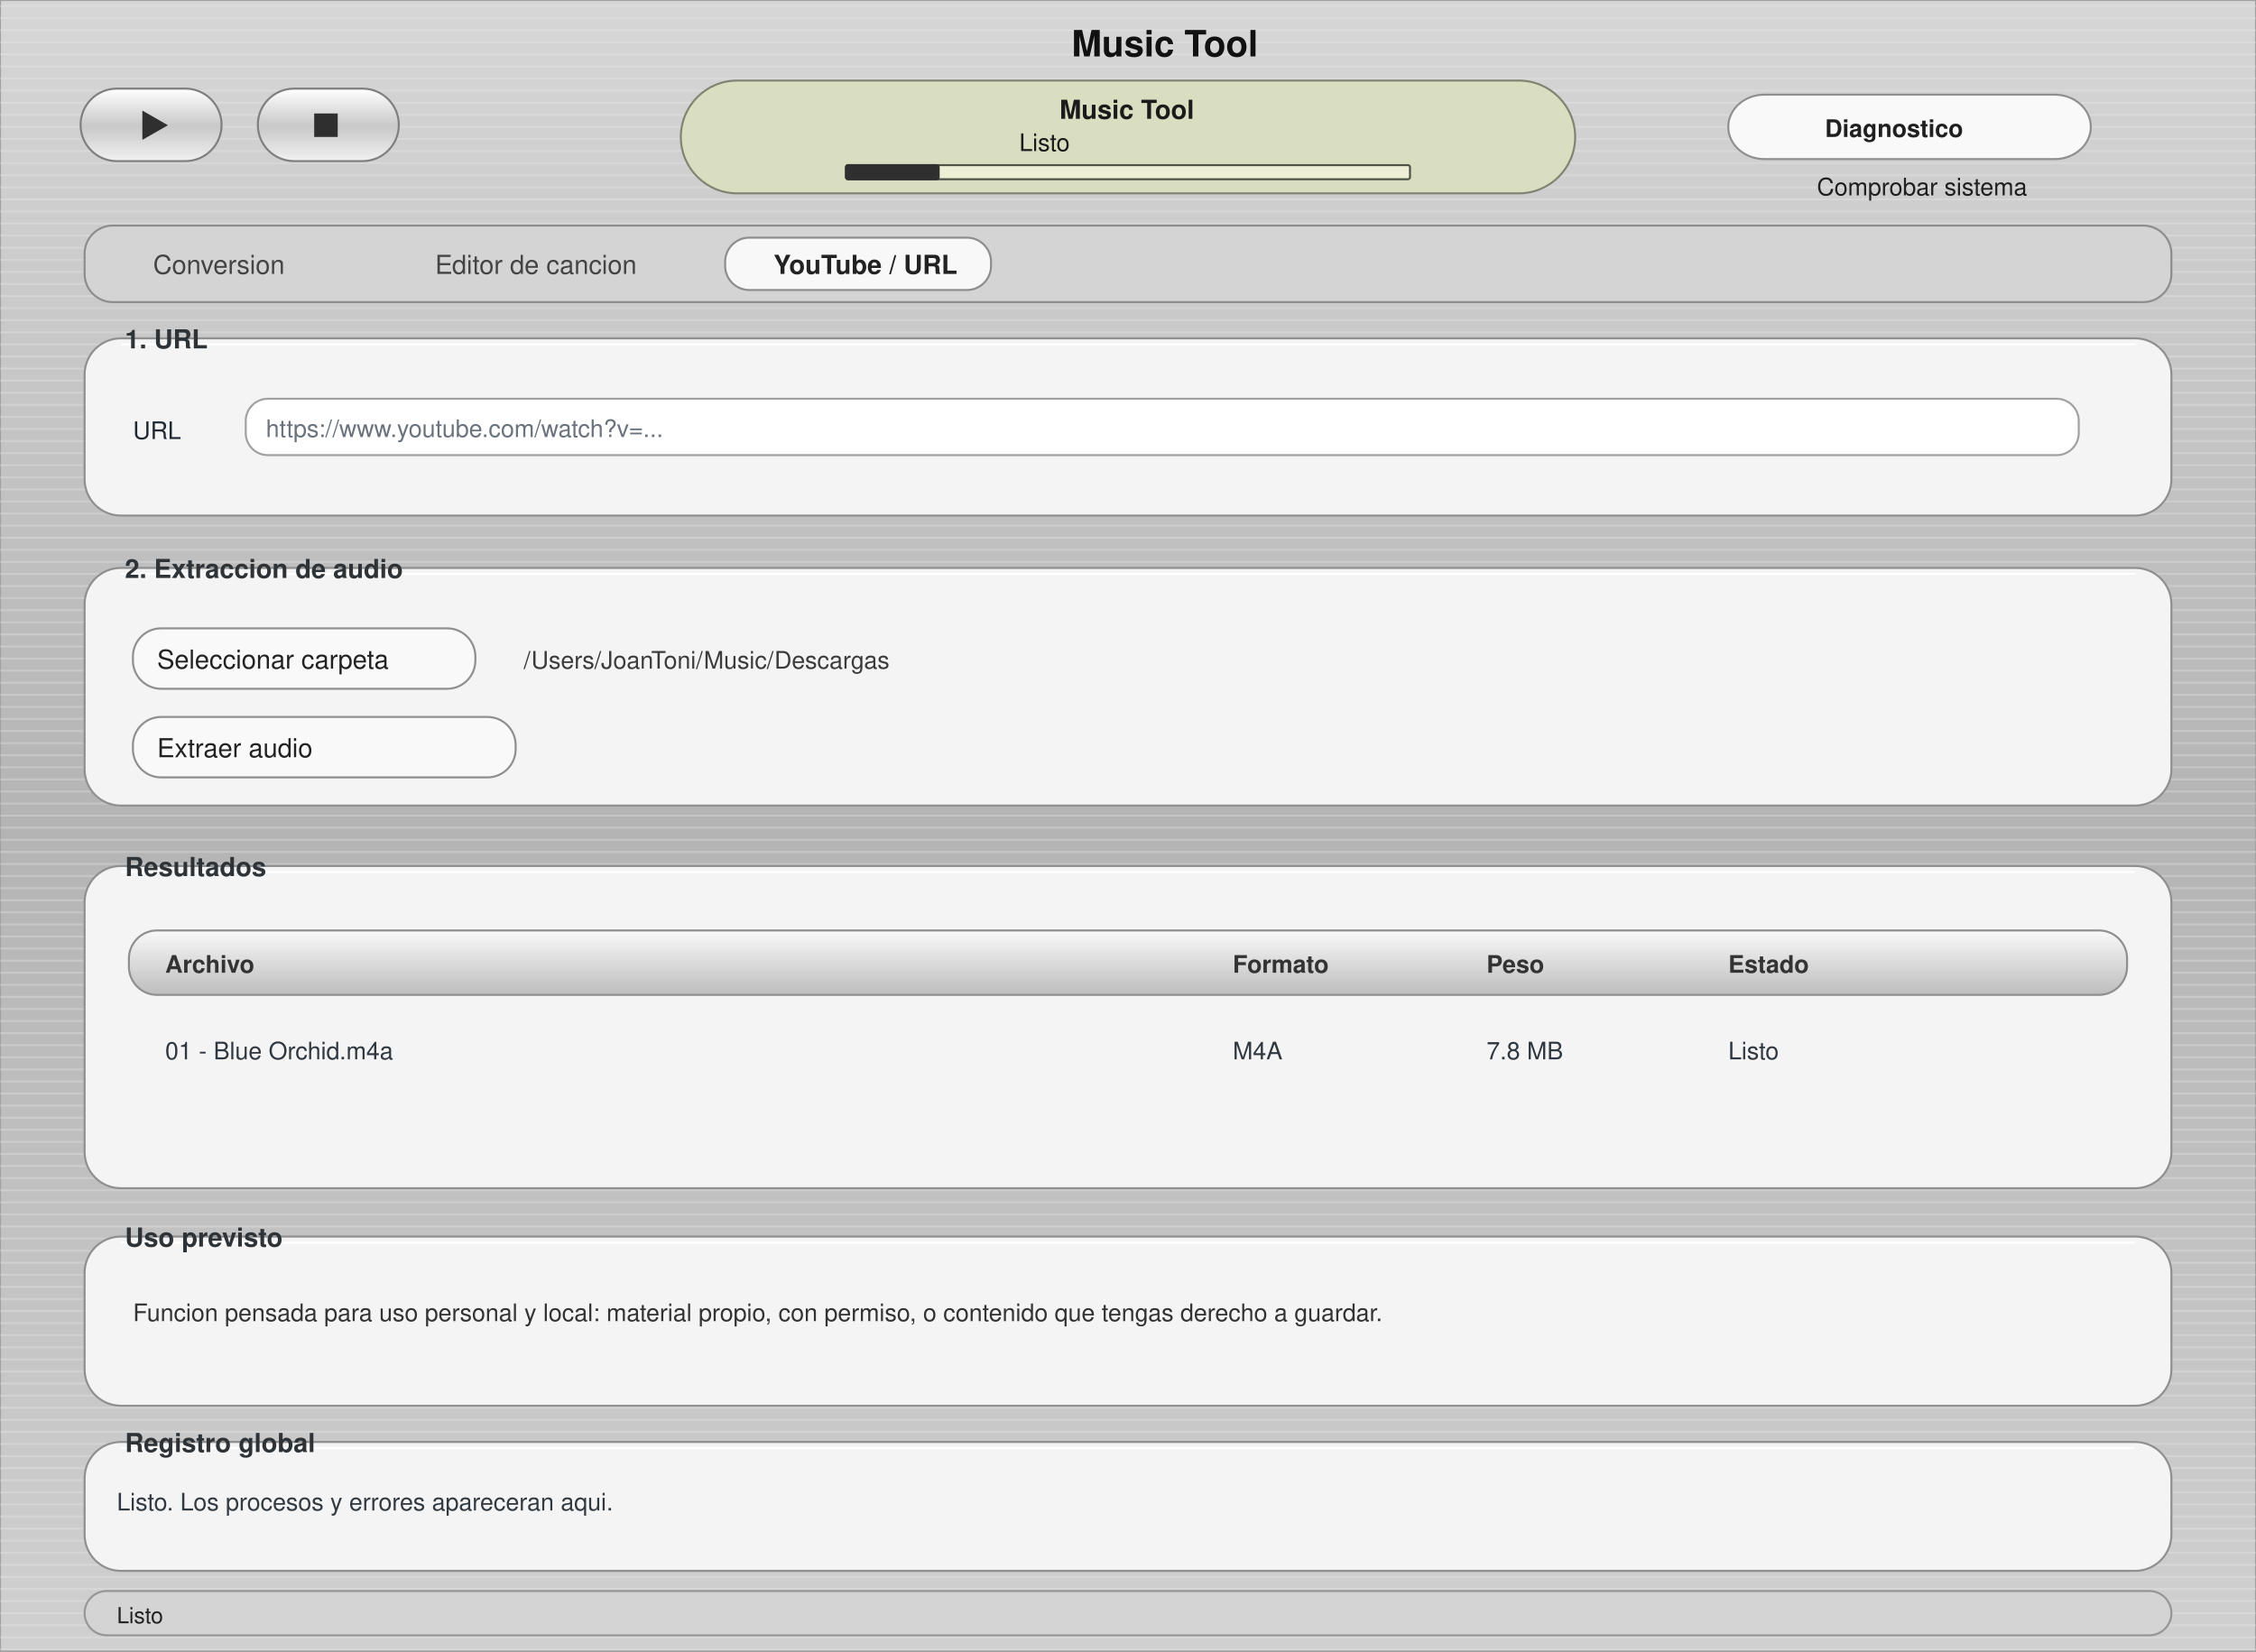
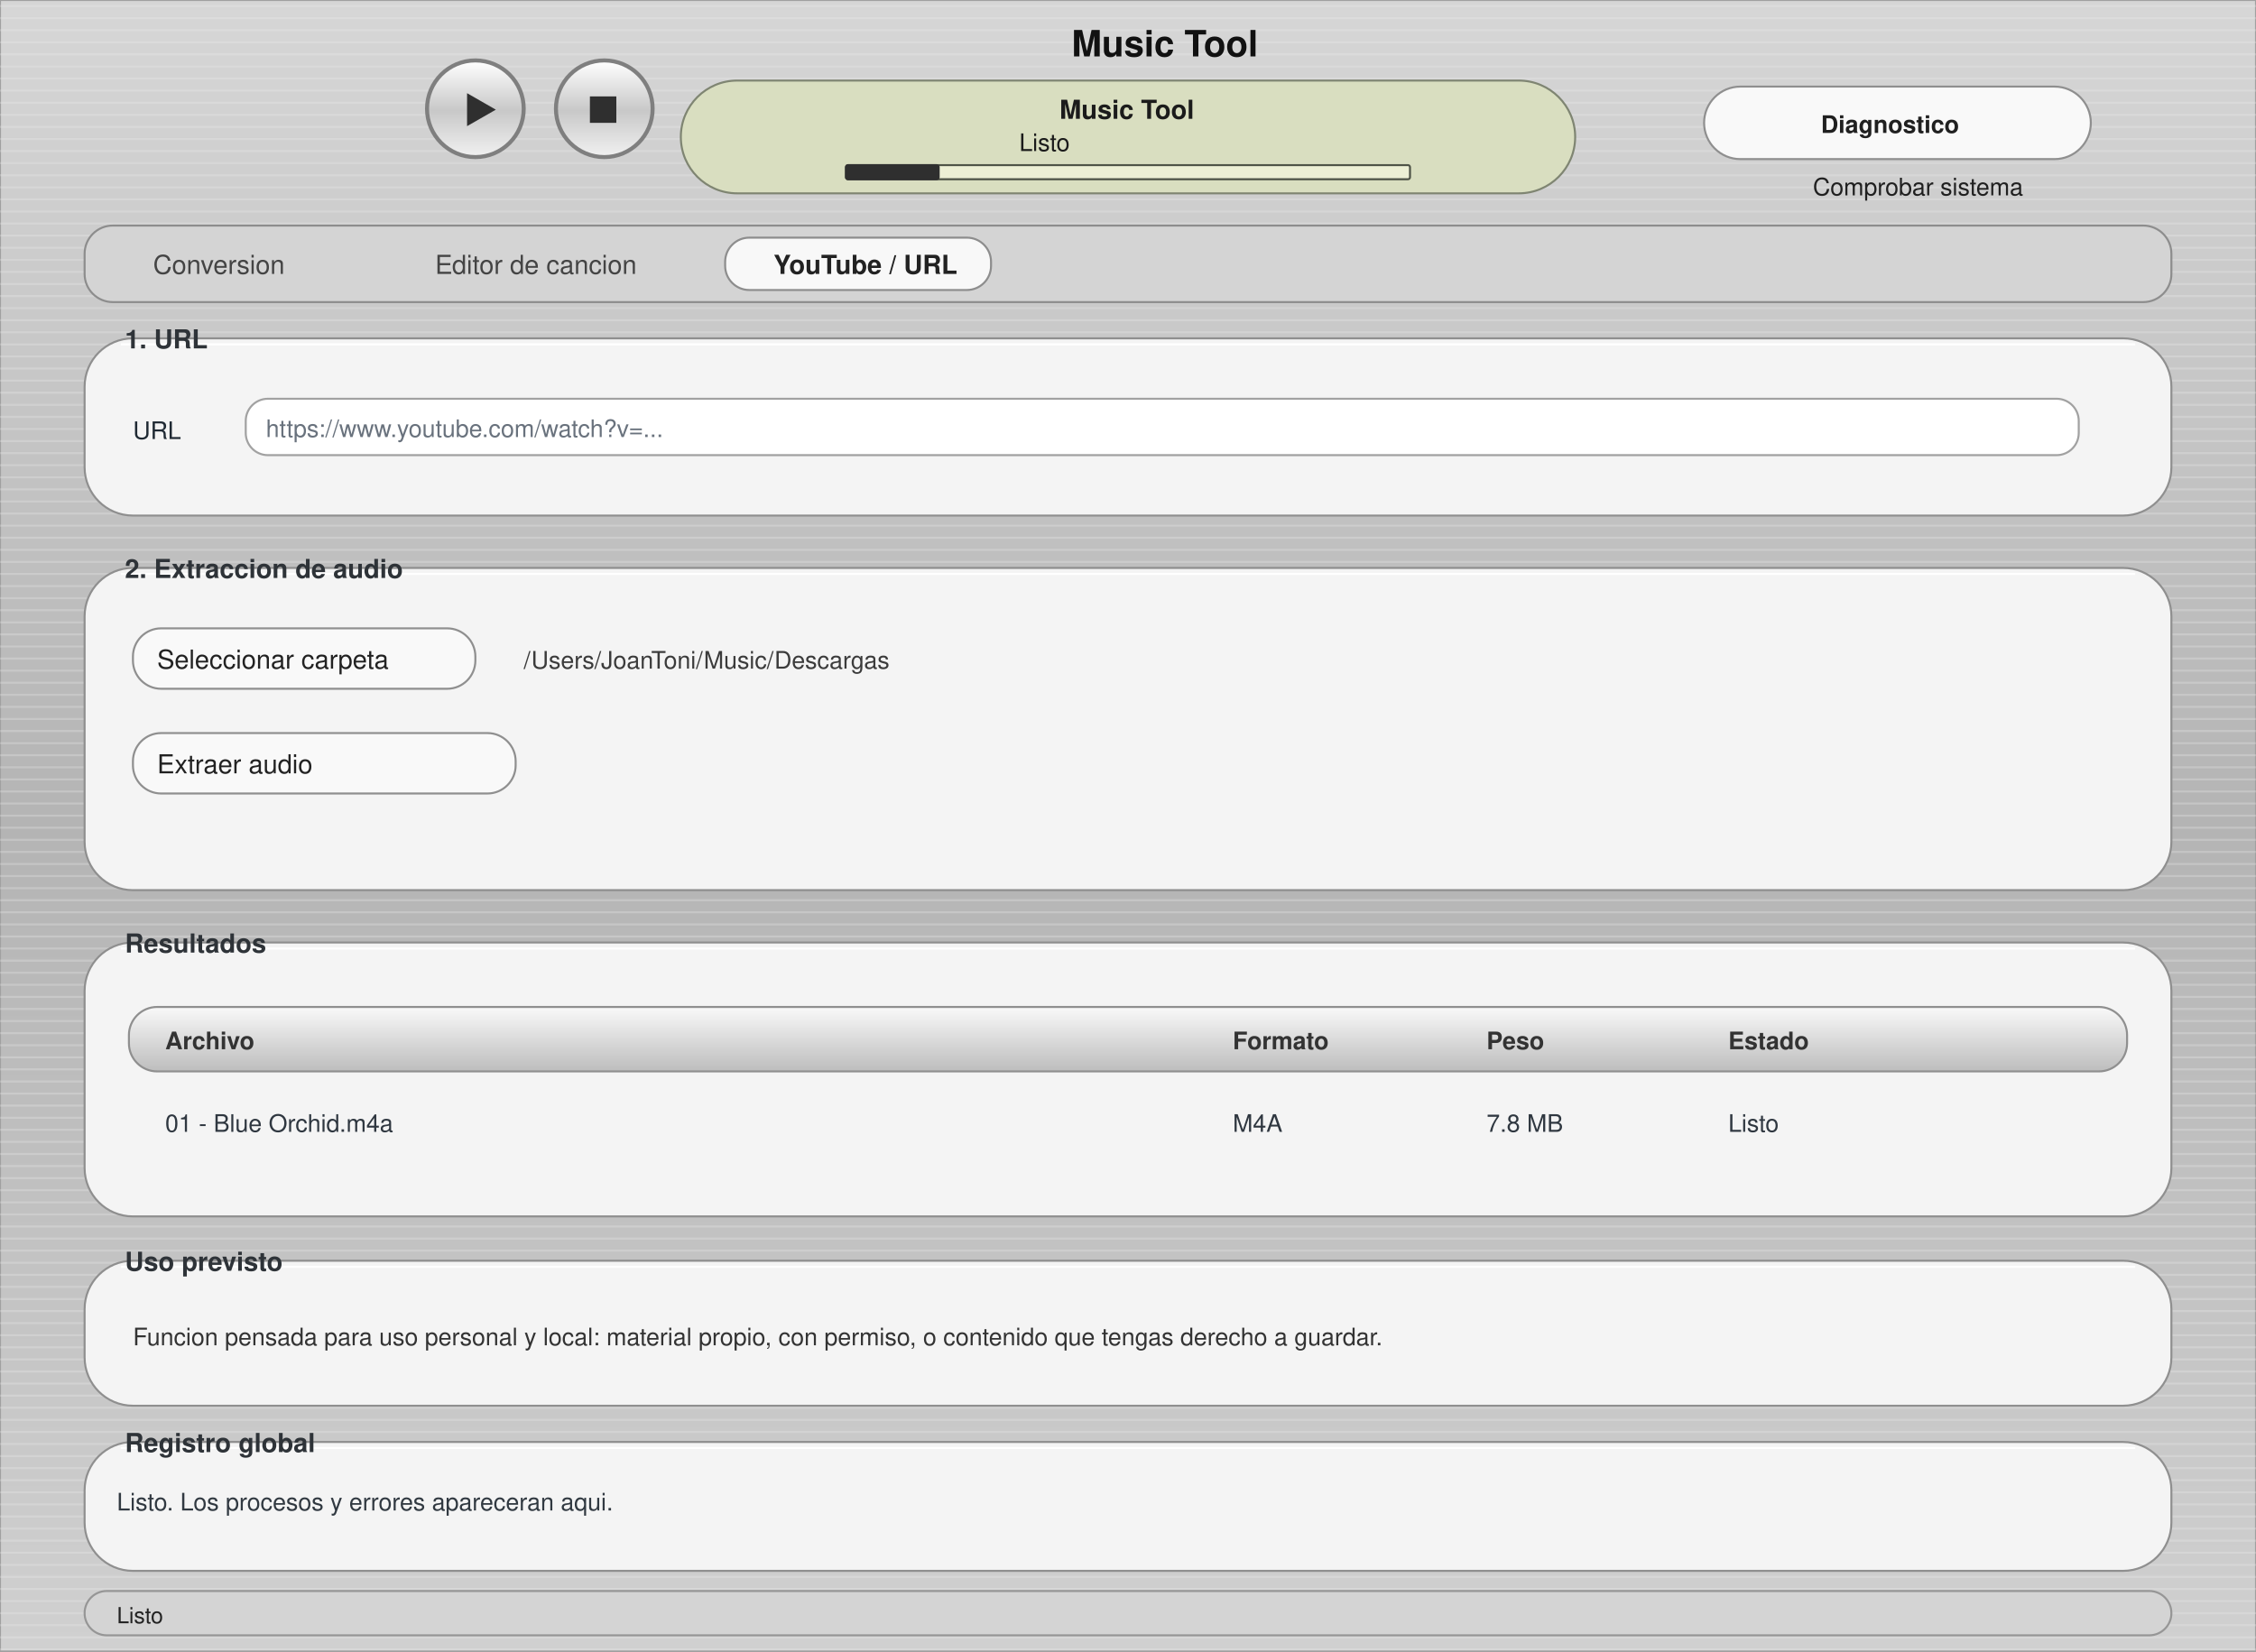
<svg xmlns="http://www.w3.org/2000/svg" width="1120" height="820" viewBox="0 0 1120 820">
  <defs>
    <linearGradient id="metal" x1="0" x2="0" y1="0" y2="1">
      <stop offset="0" stop-color="#d6d6d6" />
      <stop offset="0.5" stop-color="#b4b4b4" />
      <stop offset="1" stop-color="#d0d0d0" />
    </linearGradient>
    <linearGradient id="buttonChrome" x1="0" x2="0" y1="0" y2="1">
      <stop offset="0" stop-color="#ffffff" />
      <stop offset="0.52" stop-color="#c8c8c8" />
      <stop offset="1" stop-color="#f1f1f1" />
    </linearGradient>
    <linearGradient id="tableHeader" x1="0" x2="0" y1="0" y2="1">
      <stop offset="0" stop-color="#f9f9f9" />
      <stop offset="1" stop-color="#bdbdbd" />
    </linearGradient>
  </defs>
  <rect x="0" y="0" width="1120" height="820" rx="0" fill="url(#metal)" stroke="#a0a0a0" />
  <line x1="0" y1="3" x2="1120" y2="3" stroke="#eeeeee" opacity="0.28" />
  <line x1="0" y1="9" x2="1120" y2="9" stroke="#eeeeee" opacity="0.28" />
  <line x1="0" y1="15" x2="1120" y2="15" stroke="#eeeeee" opacity="0.28" />
  <line x1="0" y1="21" x2="1120" y2="21" stroke="#eeeeee" opacity="0.28" />
  <line x1="0" y1="27" x2="1120" y2="27" stroke="#eeeeee" opacity="0.28" />
  <line x1="0" y1="33" x2="1120" y2="33" stroke="#eeeeee" opacity="0.28" />
  <line x1="0" y1="39" x2="1120" y2="39" stroke="#eeeeee" opacity="0.28" />
  <line x1="0" y1="45" x2="1120" y2="45" stroke="#eeeeee" opacity="0.28" />
  <line x1="0" y1="51" x2="1120" y2="51" stroke="#eeeeee" opacity="0.28" />
  <line x1="0" y1="57" x2="1120" y2="57" stroke="#eeeeee" opacity="0.28" />
  <line x1="0" y1="63" x2="1120" y2="63" stroke="#eeeeee" opacity="0.28" />
  <line x1="0" y1="69" x2="1120" y2="69" stroke="#eeeeee" opacity="0.28" />
  <line x1="0" y1="75" x2="1120" y2="75" stroke="#eeeeee" opacity="0.28" />
  <line x1="0" y1="81" x2="1120" y2="81" stroke="#eeeeee" opacity="0.28" />
  <line x1="0" y1="87" x2="1120" y2="87" stroke="#eeeeee" opacity="0.28" />
  <line x1="0" y1="93" x2="1120" y2="93" stroke="#eeeeee" opacity="0.28" />
  <line x1="0" y1="99" x2="1120" y2="99" stroke="#eeeeee" opacity="0.28" />
  <line x1="0" y1="105" x2="1120" y2="105" stroke="#eeeeee" opacity="0.28" />
  <line x1="0" y1="111" x2="1120" y2="111" stroke="#eeeeee" opacity="0.28" />
  <line x1="0" y1="117" x2="1120" y2="117" stroke="#eeeeee" opacity="0.28" />
  <line x1="0" y1="123" x2="1120" y2="123" stroke="#eeeeee" opacity="0.28" />
  <line x1="0" y1="129" x2="1120" y2="129" stroke="#eeeeee" opacity="0.28" />
  <line x1="0" y1="135" x2="1120" y2="135" stroke="#eeeeee" opacity="0.28" />
  <line x1="0" y1="141" x2="1120" y2="141" stroke="#eeeeee" opacity="0.28" />
  <line x1="0" y1="147" x2="1120" y2="147" stroke="#eeeeee" opacity="0.28" />
  <line x1="0" y1="153" x2="1120" y2="153" stroke="#eeeeee" opacity="0.28" />
  <line x1="0" y1="159" x2="1120" y2="159" stroke="#eeeeee" opacity="0.28" />
  <line x1="0" y1="165" x2="1120" y2="165" stroke="#eeeeee" opacity="0.28" />
  <line x1="0" y1="171" x2="1120" y2="171" stroke="#eeeeee" opacity="0.28" />
  <line x1="0" y1="177" x2="1120" y2="177" stroke="#eeeeee" opacity="0.28" />
  <line x1="0" y1="183" x2="1120" y2="183" stroke="#eeeeee" opacity="0.28" />
  <line x1="0" y1="189" x2="1120" y2="189" stroke="#eeeeee" opacity="0.28" />
  <line x1="0" y1="195" x2="1120" y2="195" stroke="#eeeeee" opacity="0.28" />
  <line x1="0" y1="201" x2="1120" y2="201" stroke="#eeeeee" opacity="0.28" />
  <line x1="0" y1="207" x2="1120" y2="207" stroke="#eeeeee" opacity="0.28" />
  <line x1="0" y1="213" x2="1120" y2="213" stroke="#eeeeee" opacity="0.28" />
  <line x1="0" y1="219" x2="1120" y2="219" stroke="#eeeeee" opacity="0.28" />
  <line x1="0" y1="225" x2="1120" y2="225" stroke="#eeeeee" opacity="0.28" />
  <line x1="0" y1="231" x2="1120" y2="231" stroke="#eeeeee" opacity="0.28" />
  <line x1="0" y1="237" x2="1120" y2="237" stroke="#eeeeee" opacity="0.28" />
  <line x1="0" y1="243" x2="1120" y2="243" stroke="#eeeeee" opacity="0.28" />
  <line x1="0" y1="249" x2="1120" y2="249" stroke="#eeeeee" opacity="0.28" />
  <line x1="0" y1="255" x2="1120" y2="255" stroke="#eeeeee" opacity="0.28" />
  <line x1="0" y1="261" x2="1120" y2="261" stroke="#eeeeee" opacity="0.28" />
  <line x1="0" y1="267" x2="1120" y2="267" stroke="#eeeeee" opacity="0.28" />
  <line x1="0" y1="273" x2="1120" y2="273" stroke="#eeeeee" opacity="0.28" />
  <line x1="0" y1="279" x2="1120" y2="279" stroke="#eeeeee" opacity="0.28" />
  <line x1="0" y1="285" x2="1120" y2="285" stroke="#eeeeee" opacity="0.28" />
  <line x1="0" y1="291" x2="1120" y2="291" stroke="#eeeeee" opacity="0.28" />
  <line x1="0" y1="297" x2="1120" y2="297" stroke="#eeeeee" opacity="0.28" />
  <line x1="0" y1="303" x2="1120" y2="303" stroke="#eeeeee" opacity="0.28" />
  <line x1="0" y1="309" x2="1120" y2="309" stroke="#eeeeee" opacity="0.28" />
  <line x1="0" y1="315" x2="1120" y2="315" stroke="#eeeeee" opacity="0.28" />
  <line x1="0" y1="321" x2="1120" y2="321" stroke="#eeeeee" opacity="0.28" />
  <line x1="0" y1="327" x2="1120" y2="327" stroke="#eeeeee" opacity="0.28" />
  <line x1="0" y1="333" x2="1120" y2="333" stroke="#eeeeee" opacity="0.28" />
  <line x1="0" y1="339" x2="1120" y2="339" stroke="#eeeeee" opacity="0.28" />
  <line x1="0" y1="345" x2="1120" y2="345" stroke="#eeeeee" opacity="0.28" />
  <line x1="0" y1="351" x2="1120" y2="351" stroke="#eeeeee" opacity="0.28" />
  <line x1="0" y1="357" x2="1120" y2="357" stroke="#eeeeee" opacity="0.28" />
  <line x1="0" y1="363" x2="1120" y2="363" stroke="#eeeeee" opacity="0.28" />
  <line x1="0" y1="369" x2="1120" y2="369" stroke="#eeeeee" opacity="0.28" />
  <line x1="0" y1="375" x2="1120" y2="375" stroke="#eeeeee" opacity="0.28" />
  <line x1="0" y1="381" x2="1120" y2="381" stroke="#eeeeee" opacity="0.28" />
  <line x1="0" y1="387" x2="1120" y2="387" stroke="#eeeeee" opacity="0.28" />
  <line x1="0" y1="393" x2="1120" y2="393" stroke="#eeeeee" opacity="0.28" />
  <line x1="0" y1="399" x2="1120" y2="399" stroke="#eeeeee" opacity="0.28" />
  <line x1="0" y1="405" x2="1120" y2="405" stroke="#eeeeee" opacity="0.28" />
  <line x1="0" y1="411" x2="1120" y2="411" stroke="#eeeeee" opacity="0.28" />
  <line x1="0" y1="417" x2="1120" y2="417" stroke="#eeeeee" opacity="0.28" />
  <line x1="0" y1="423" x2="1120" y2="423" stroke="#eeeeee" opacity="0.28" />
  <line x1="0" y1="429" x2="1120" y2="429" stroke="#eeeeee" opacity="0.28" />
  <line x1="0" y1="435" x2="1120" y2="435" stroke="#eeeeee" opacity="0.28" />
  <line x1="0" y1="441" x2="1120" y2="441" stroke="#eeeeee" opacity="0.28" />
  <line x1="0" y1="447" x2="1120" y2="447" stroke="#eeeeee" opacity="0.28" />
  <line x1="0" y1="453" x2="1120" y2="453" stroke="#eeeeee" opacity="0.28" />
  <line x1="0" y1="459" x2="1120" y2="459" stroke="#eeeeee" opacity="0.28" />
  <line x1="0" y1="465" x2="1120" y2="465" stroke="#eeeeee" opacity="0.28" />
  <line x1="0" y1="471" x2="1120" y2="471" stroke="#eeeeee" opacity="0.28" />
  <line x1="0" y1="477" x2="1120" y2="477" stroke="#eeeeee" opacity="0.28" />
  <line x1="0" y1="483" x2="1120" y2="483" stroke="#eeeeee" opacity="0.28" />
  <line x1="0" y1="489" x2="1120" y2="489" stroke="#eeeeee" opacity="0.28" />
  <line x1="0" y1="495" x2="1120" y2="495" stroke="#eeeeee" opacity="0.28" />
  <line x1="0" y1="501" x2="1120" y2="501" stroke="#eeeeee" opacity="0.28" />
  <line x1="0" y1="507" x2="1120" y2="507" stroke="#eeeeee" opacity="0.28" />
  <line x1="0" y1="513" x2="1120" y2="513" stroke="#eeeeee" opacity="0.28" />
  <line x1="0" y1="519" x2="1120" y2="519" stroke="#eeeeee" opacity="0.28" />
  <line x1="0" y1="525" x2="1120" y2="525" stroke="#eeeeee" opacity="0.28" />
  <line x1="0" y1="531" x2="1120" y2="531" stroke="#eeeeee" opacity="0.28" />
  <line x1="0" y1="537" x2="1120" y2="537" stroke="#eeeeee" opacity="0.28" />
  <line x1="0" y1="543" x2="1120" y2="543" stroke="#eeeeee" opacity="0.28" />
  <line x1="0" y1="549" x2="1120" y2="549" stroke="#eeeeee" opacity="0.28" />
  <line x1="0" y1="555" x2="1120" y2="555" stroke="#eeeeee" opacity="0.28" />
  <line x1="0" y1="561" x2="1120" y2="561" stroke="#eeeeee" opacity="0.28" />
  <line x1="0" y1="567" x2="1120" y2="567" stroke="#eeeeee" opacity="0.28" />
  <line x1="0" y1="573" x2="1120" y2="573" stroke="#eeeeee" opacity="0.28" />
  <line x1="0" y1="579" x2="1120" y2="579" stroke="#eeeeee" opacity="0.28" />
  <line x1="0" y1="585" x2="1120" y2="585" stroke="#eeeeee" opacity="0.28" />
  <line x1="0" y1="591" x2="1120" y2="591" stroke="#eeeeee" opacity="0.28" />
  <line x1="0" y1="597" x2="1120" y2="597" stroke="#eeeeee" opacity="0.28" />
  <line x1="0" y1="603" x2="1120" y2="603" stroke="#eeeeee" opacity="0.28" />
  <line x1="0" y1="609" x2="1120" y2="609" stroke="#eeeeee" opacity="0.28" />
  <line x1="0" y1="615" x2="1120" y2="615" stroke="#eeeeee" opacity="0.28" />
  <line x1="0" y1="621" x2="1120" y2="621" stroke="#eeeeee" opacity="0.28" />
  <line x1="0" y1="627" x2="1120" y2="627" stroke="#eeeeee" opacity="0.28" />
  <line x1="0" y1="633" x2="1120" y2="633" stroke="#eeeeee" opacity="0.28" />
  <line x1="0" y1="639" x2="1120" y2="639" stroke="#eeeeee" opacity="0.28" />
  <line x1="0" y1="645" x2="1120" y2="645" stroke="#eeeeee" opacity="0.28" />
  <line x1="0" y1="651" x2="1120" y2="651" stroke="#eeeeee" opacity="0.28" />
  <line x1="0" y1="657" x2="1120" y2="657" stroke="#eeeeee" opacity="0.28" />
  <line x1="0" y1="663" x2="1120" y2="663" stroke="#eeeeee" opacity="0.28" />
  <line x1="0" y1="669" x2="1120" y2="669" stroke="#eeeeee" opacity="0.28" />
  <line x1="0" y1="675" x2="1120" y2="675" stroke="#eeeeee" opacity="0.28" />
  <line x1="0" y1="681" x2="1120" y2="681" stroke="#eeeeee" opacity="0.28" />
  <line x1="0" y1="687" x2="1120" y2="687" stroke="#eeeeee" opacity="0.28" />
  <line x1="0" y1="693" x2="1120" y2="693" stroke="#eeeeee" opacity="0.28" />
  <line x1="0" y1="699" x2="1120" y2="699" stroke="#eeeeee" opacity="0.28" />
  <line x1="0" y1="705" x2="1120" y2="705" stroke="#eeeeee" opacity="0.28" />
  <line x1="0" y1="711" x2="1120" y2="711" stroke="#eeeeee" opacity="0.28" />
  <line x1="0" y1="717" x2="1120" y2="717" stroke="#eeeeee" opacity="0.28" />
  <line x1="0" y1="723" x2="1120" y2="723" stroke="#eeeeee" opacity="0.28" />
  <line x1="0" y1="729" x2="1120" y2="729" stroke="#eeeeee" opacity="0.28" />
  <line x1="0" y1="735" x2="1120" y2="735" stroke="#eeeeee" opacity="0.28" />
  <line x1="0" y1="741" x2="1120" y2="741" stroke="#eeeeee" opacity="0.28" />
  <line x1="0" y1="747" x2="1120" y2="747" stroke="#eeeeee" opacity="0.28" />
  <line x1="0" y1="753" x2="1120" y2="753" stroke="#eeeeee" opacity="0.28" />
  <line x1="0" y1="759" x2="1120" y2="759" stroke="#eeeeee" opacity="0.28" />
  <line x1="0" y1="765" x2="1120" y2="765" stroke="#eeeeee" opacity="0.28" />
  <line x1="0" y1="771" x2="1120" y2="771" stroke="#eeeeee" opacity="0.28" />
  <line x1="0" y1="777" x2="1120" y2="777" stroke="#eeeeee" opacity="0.28" />
  <line x1="0" y1="783" x2="1120" y2="783" stroke="#eeeeee" opacity="0.28" />
  <line x1="0" y1="789" x2="1120" y2="789" stroke="#eeeeee" opacity="0.28" />
  <line x1="0" y1="795" x2="1120" y2="795" stroke="#eeeeee" opacity="0.28" />
  <line x1="0" y1="801" x2="1120" y2="801" stroke="#eeeeee" opacity="0.28" />
  <line x1="0" y1="807" x2="1120" y2="807" stroke="#eeeeee" opacity="0.28" />
  <line x1="0" y1="813" x2="1120" y2="813" stroke="#eeeeee" opacity="0.28" />
  <line x1="0" y1="819" x2="1120" y2="819" stroke="#eeeeee" opacity="0.28" />
  <text x="532" y="28" font-family="-apple-system, BlinkMacSystemFont, Helvetica, Arial, sans-serif" font-size="18" font-weight="700" fill="#111111">Music Tool</text>
-   <rect x="40" y="44" width="70" height="36" rx="18" fill="url(#buttonChrome)" stroke="#7f7f7f" />
-   <text x="69" y="68" font-family="-apple-system, BlinkMacSystemFont, Helvetica, Arial, sans-serif" font-size="16" font-weight="700" fill="#2f2f2f">▶</text>
-   <rect x="128" y="44" width="70" height="36" rx="18" fill="url(#buttonChrome)" stroke="#7f7f7f" />
-   <text x="157" y="68" font-family="-apple-system, BlinkMacSystemFont, Helvetica, Arial, sans-serif" font-size="16" font-weight="700" fill="#2f2f2f">■</text>
+   <circle cx="236" cy="54" r="24" fill="url(#buttonChrome)" stroke="#7f7f7f" stroke-width="2" />
+   <text x="230" y="61" font-family="-apple-system, BlinkMacSystemFont, Helvetica, Arial, sans-serif" font-size="18" font-weight="700" fill="#2f2f2f">▶</text>
+   <circle cx="300" cy="54" r="24" fill="url(#buttonChrome)" stroke="#7f7f7f" stroke-width="2" />
+   <text x="294" y="61" font-family="-apple-system, BlinkMacSystemFont, Helvetica, Arial, sans-serif" font-size="18" font-weight="700" fill="#2f2f2f">■</text>
  <rect x="338" y="40" width="444" height="56" rx="28" fill="#d9dec0" stroke="#7f8572" />
  <text x="526" y="59" font-family="-apple-system, BlinkMacSystemFont, Helvetica, Arial, sans-serif" font-size="13" font-weight="700" fill="#1b1b1b">Music Tool</text>
  <text x="506" y="75" font-family="-apple-system, BlinkMacSystemFont, Helvetica, Arial, sans-serif" font-size="12" font-weight="400" fill="#1b1b1b">Listo</text>
  <rect x="420" y="82" width="280" height="7" rx="1" fill="#edf0d5" stroke="#4f5447" />
  <rect x="420" y="82" width="46" height="7" rx="1" fill="#2f2f2f" stroke="#2f2f2f" />
-   <rect x="858" y="47" width="180" height="32" rx="18" fill="#f9f9f9" stroke="#8f8f8f" />
-   <text x="906" y="68" font-family="-apple-system, BlinkMacSystemFont, Helvetica, Arial, sans-serif" font-size="12" font-weight="700" fill="#202020">Diagnostico</text>
-   <text x="902" y="97" font-family="-apple-system, BlinkMacSystemFont, Helvetica, Arial, sans-serif" font-size="12" font-weight="400" fill="#202020">Comprobar sistema</text>
+   <rect x="846" y="43" width="192" height="36" rx="18" fill="#f9f9f9" stroke="#8f8f8f" />
+   <text x="904" y="66" font-family="-apple-system, BlinkMacSystemFont, Helvetica, Arial, sans-serif" font-size="12" font-weight="700" fill="#202020">Diagnostico</text>
+   <text x="900" y="97" font-family="-apple-system, BlinkMacSystemFont, Helvetica, Arial, sans-serif" font-size="12" font-weight="400" fill="#202020">Comprobar sistema</text>
  <rect x="42" y="112" width="1036" height="38" rx="14" fill="#d4d4d4" stroke="#8d8d8d" />
  <text x="76" y="136" font-family="-apple-system, BlinkMacSystemFont, Helvetica, Arial, sans-serif" font-size="13" font-weight="500" fill="#444">Conversion</text>
  <text x="216" y="136" font-family="-apple-system, BlinkMacSystemFont, Helvetica, Arial, sans-serif" font-size="13" font-weight="500" fill="#444">Editor de cancion</text>
  <rect x="360" y="118" width="132" height="26" rx="12" fill="#f8f8f8" stroke="#8d8d8d" />
  <text x="384" y="136" font-family="-apple-system, BlinkMacSystemFont, Helvetica, Arial, sans-serif" font-size="13" font-weight="600" fill="#222">YouTube / URL</text>
-   <rect x="42" y="168" width="1036" height="88" rx="18" fill="#f4f4f4" stroke="#8f8f8f" />
+   <rect x="42" y="168" width="1036" height="88" rx="24" fill="#f4f4f4" stroke="#8f8f8f" />
  <line x1="60" y1="171" x2="1060" y2="171" stroke="#ffffff" />
  <text x="62" y="173" font-family="-apple-system, BlinkMacSystemFont, Helvetica, Arial, sans-serif" font-size="13" font-weight="600" fill="#2e3338">1. URL</text>
  <text x="66" y="218" font-family="-apple-system, BlinkMacSystemFont, Helvetica, Arial, sans-serif" font-size="12" font-weight="500" fill="#1f2933">URL</text>
  <rect x="122" y="198" width="910" height="28" rx="11" fill="#ffffff" stroke="#a1a1a1" />
  <text x="132" y="217" font-family="-apple-system, BlinkMacSystemFont, Helvetica, Arial, sans-serif" font-size="12" font-weight="400" fill="#69727d">https://www.youtube.com/watch?v=...</text>
-   <rect x="42" y="282" width="1036" height="118" rx="18" fill="#f4f4f4" stroke="#8f8f8f" />
+   <rect x="42" y="282" width="1036" height="160" rx="24" fill="#f4f4f4" stroke="#8f8f8f" />
  <line x1="60" y1="285" x2="1060" y2="285" stroke="#ffffff" />
  <text x="62" y="287" font-family="-apple-system, BlinkMacSystemFont, Helvetica, Arial, sans-serif" font-size="13" font-weight="600" fill="#2e3338">2. Extraccion de audio</text>
  <rect x="66" y="312" width="170" height="30" rx="14" fill="#f9f9f9" stroke="#8f8f8f" />
  <text x="78" y="332" font-family="-apple-system, BlinkMacSystemFont, Helvetica, Arial, sans-serif" font-size="13" font-weight="500" fill="#222">Seleccionar carpeta</text>
  <text x="260" y="332" font-family="-apple-system, BlinkMacSystemFont, Helvetica, Arial, sans-serif" font-size="12" font-weight="400" fill="#3b3b3b">/Users/JoanToni/Music/Descargas</text>
-   <rect x="66" y="356" width="190" height="30" rx="14" fill="#f9f9f9" stroke="#8f8f8f" />
-   <text x="78" y="376" font-family="-apple-system, BlinkMacSystemFont, Helvetica, Arial, sans-serif" font-size="13" font-weight="500" fill="#222">Extraer audio</text>
-   <rect x="42" y="430" width="1036" height="160" rx="18" fill="#f4f4f4" stroke="#8f8f8f" />
-   <line x1="60" y1="433" x2="1060" y2="433" stroke="#ffffff" />
-   <text x="62" y="435" font-family="-apple-system, BlinkMacSystemFont, Helvetica, Arial, sans-serif" font-size="13" font-weight="600" fill="#2e3338">Resultados</text>
-   <rect x="64" y="462" width="992" height="32" rx="14" fill="url(#tableHeader)" stroke="#8f8f8f" />
-   <text x="82" y="483" font-family="-apple-system, BlinkMacSystemFont, Helvetica, Arial, sans-serif" font-size="12" font-weight="600" fill="#333">Archivo</text>
-   <text x="612" y="483" font-family="-apple-system, BlinkMacSystemFont, Helvetica, Arial, sans-serif" font-size="12" font-weight="600" fill="#333">Formato</text>
-   <text x="738" y="483" font-family="-apple-system, BlinkMacSystemFont, Helvetica, Arial, sans-serif" font-size="12" font-weight="600" fill="#333">Peso</text>
-   <text x="858" y="483" font-family="-apple-system, BlinkMacSystemFont, Helvetica, Arial, sans-serif" font-size="12" font-weight="600" fill="#333">Estado</text>
-   <text x="82" y="526" font-family="-apple-system, BlinkMacSystemFont, Helvetica, Arial, sans-serif" font-size="12" font-weight="400" fill="#2f3740">01 - Blue Orchid.m4a</text>
-   <text x="612" y="526" font-family="-apple-system, BlinkMacSystemFont, Helvetica, Arial, sans-serif" font-size="12" font-weight="400" fill="#2f3740">M4A</text>
-   <text x="738" y="526" font-family="-apple-system, BlinkMacSystemFont, Helvetica, Arial, sans-serif" font-size="12" font-weight="400" fill="#2f3740">7.8 MB</text>
-   <text x="858" y="526" font-family="-apple-system, BlinkMacSystemFont, Helvetica, Arial, sans-serif" font-size="12" font-weight="400" fill="#2f3740">Listo</text>
-   <rect x="42" y="614" width="1036" height="84" rx="18" fill="#f4f4f4" stroke="#8f8f8f" />
-   <line x1="60" y1="617" x2="1060" y2="617" stroke="#ffffff" />
-   <text x="62" y="619" font-family="-apple-system, BlinkMacSystemFont, Helvetica, Arial, sans-serif" font-size="13" font-weight="600" fill="#2e3338">Uso previsto</text>
-   <text x="66" y="656" font-family="-apple-system, BlinkMacSystemFont, Helvetica, Arial, sans-serif" font-size="12" font-weight="400" fill="#333333">Funcion pensada para uso personal y local: material propio, con permiso, o contenido que tengas derecho a guardar.</text>
-   <rect x="42" y="716" width="1036" height="64" rx="18" fill="#f4f4f4" stroke="#8f8f8f" />
+   <rect x="66" y="364" width="190" height="30" rx="14" fill="#f9f9f9" stroke="#8f8f8f" />
+   <text x="78" y="384" font-family="-apple-system, BlinkMacSystemFont, Helvetica, Arial, sans-serif" font-size="13" font-weight="500" fill="#222">Extraer audio</text>
+   <rect x="42" y="468" width="1036" height="136" rx="24" fill="#f4f4f4" stroke="#8f8f8f" />
+   <line x1="60" y1="471" x2="1060" y2="471" stroke="#ffffff" />
+   <text x="62" y="473" font-family="-apple-system, BlinkMacSystemFont, Helvetica, Arial, sans-serif" font-size="13" font-weight="600" fill="#2e3338">Resultados</text>
+   <rect x="64" y="500" width="992" height="32" rx="14" fill="url(#tableHeader)" stroke="#8f8f8f" />
+   <text x="82" y="521" font-family="-apple-system, BlinkMacSystemFont, Helvetica, Arial, sans-serif" font-size="12" font-weight="600" fill="#333">Archivo</text>
+   <text x="612" y="521" font-family="-apple-system, BlinkMacSystemFont, Helvetica, Arial, sans-serif" font-size="12" font-weight="600" fill="#333">Formato</text>
+   <text x="738" y="521" font-family="-apple-system, BlinkMacSystemFont, Helvetica, Arial, sans-serif" font-size="12" font-weight="600" fill="#333">Peso</text>
+   <text x="858" y="521" font-family="-apple-system, BlinkMacSystemFont, Helvetica, Arial, sans-serif" font-size="12" font-weight="600" fill="#333">Estado</text>
+   <text x="82" y="562" font-family="-apple-system, BlinkMacSystemFont, Helvetica, Arial, sans-serif" font-size="12" font-weight="400" fill="#2f3740">01 - Blue Orchid.m4a</text>
+   <text x="612" y="562" font-family="-apple-system, BlinkMacSystemFont, Helvetica, Arial, sans-serif" font-size="12" font-weight="400" fill="#2f3740">M4A</text>
+   <text x="738" y="562" font-family="-apple-system, BlinkMacSystemFont, Helvetica, Arial, sans-serif" font-size="12" font-weight="400" fill="#2f3740">7.8 MB</text>
+   <text x="858" y="562" font-family="-apple-system, BlinkMacSystemFont, Helvetica, Arial, sans-serif" font-size="12" font-weight="400" fill="#2f3740">Listo</text>
+   <rect x="42" y="626" width="1036" height="72" rx="24" fill="#f4f4f4" stroke="#8f8f8f" />
+   <line x1="60" y1="629" x2="1060" y2="629" stroke="#ffffff" />
+   <text x="62" y="631" font-family="-apple-system, BlinkMacSystemFont, Helvetica, Arial, sans-serif" font-size="13" font-weight="600" fill="#2e3338">Uso previsto</text>
+   <text x="66" y="668" font-family="-apple-system, BlinkMacSystemFont, Helvetica, Arial, sans-serif" font-size="12" font-weight="400" fill="#333333">Funcion pensada para uso personal y local: material propio, con permiso, o contenido que tengas derecho a guardar.</text>
+   <rect x="42" y="716" width="1036" height="64" rx="24" fill="#f4f4f4" stroke="#8f8f8f" />
  <line x1="60" y1="719" x2="1060" y2="719" stroke="#ffffff" />
  <text x="62" y="721" font-family="-apple-system, BlinkMacSystemFont, Helvetica, Arial, sans-serif" font-size="13" font-weight="600" fill="#2e3338">Registro global</text>
  <text x="58" y="750" font-family="-apple-system, BlinkMacSystemFont, Helvetica, Arial, sans-serif" font-size="12" font-weight="400" fill="#313941">Listo. Los procesos y errores apareceran aqui.</text>
  <rect x="42" y="790" width="1036" height="22" rx="11" fill="#d4d4d4" stroke="#969696" />
  <text x="58" y="806" font-family="-apple-system, BlinkMacSystemFont, Helvetica, Arial, sans-serif" font-size="11" font-weight="500" fill="#222">Listo</text>
</svg>
